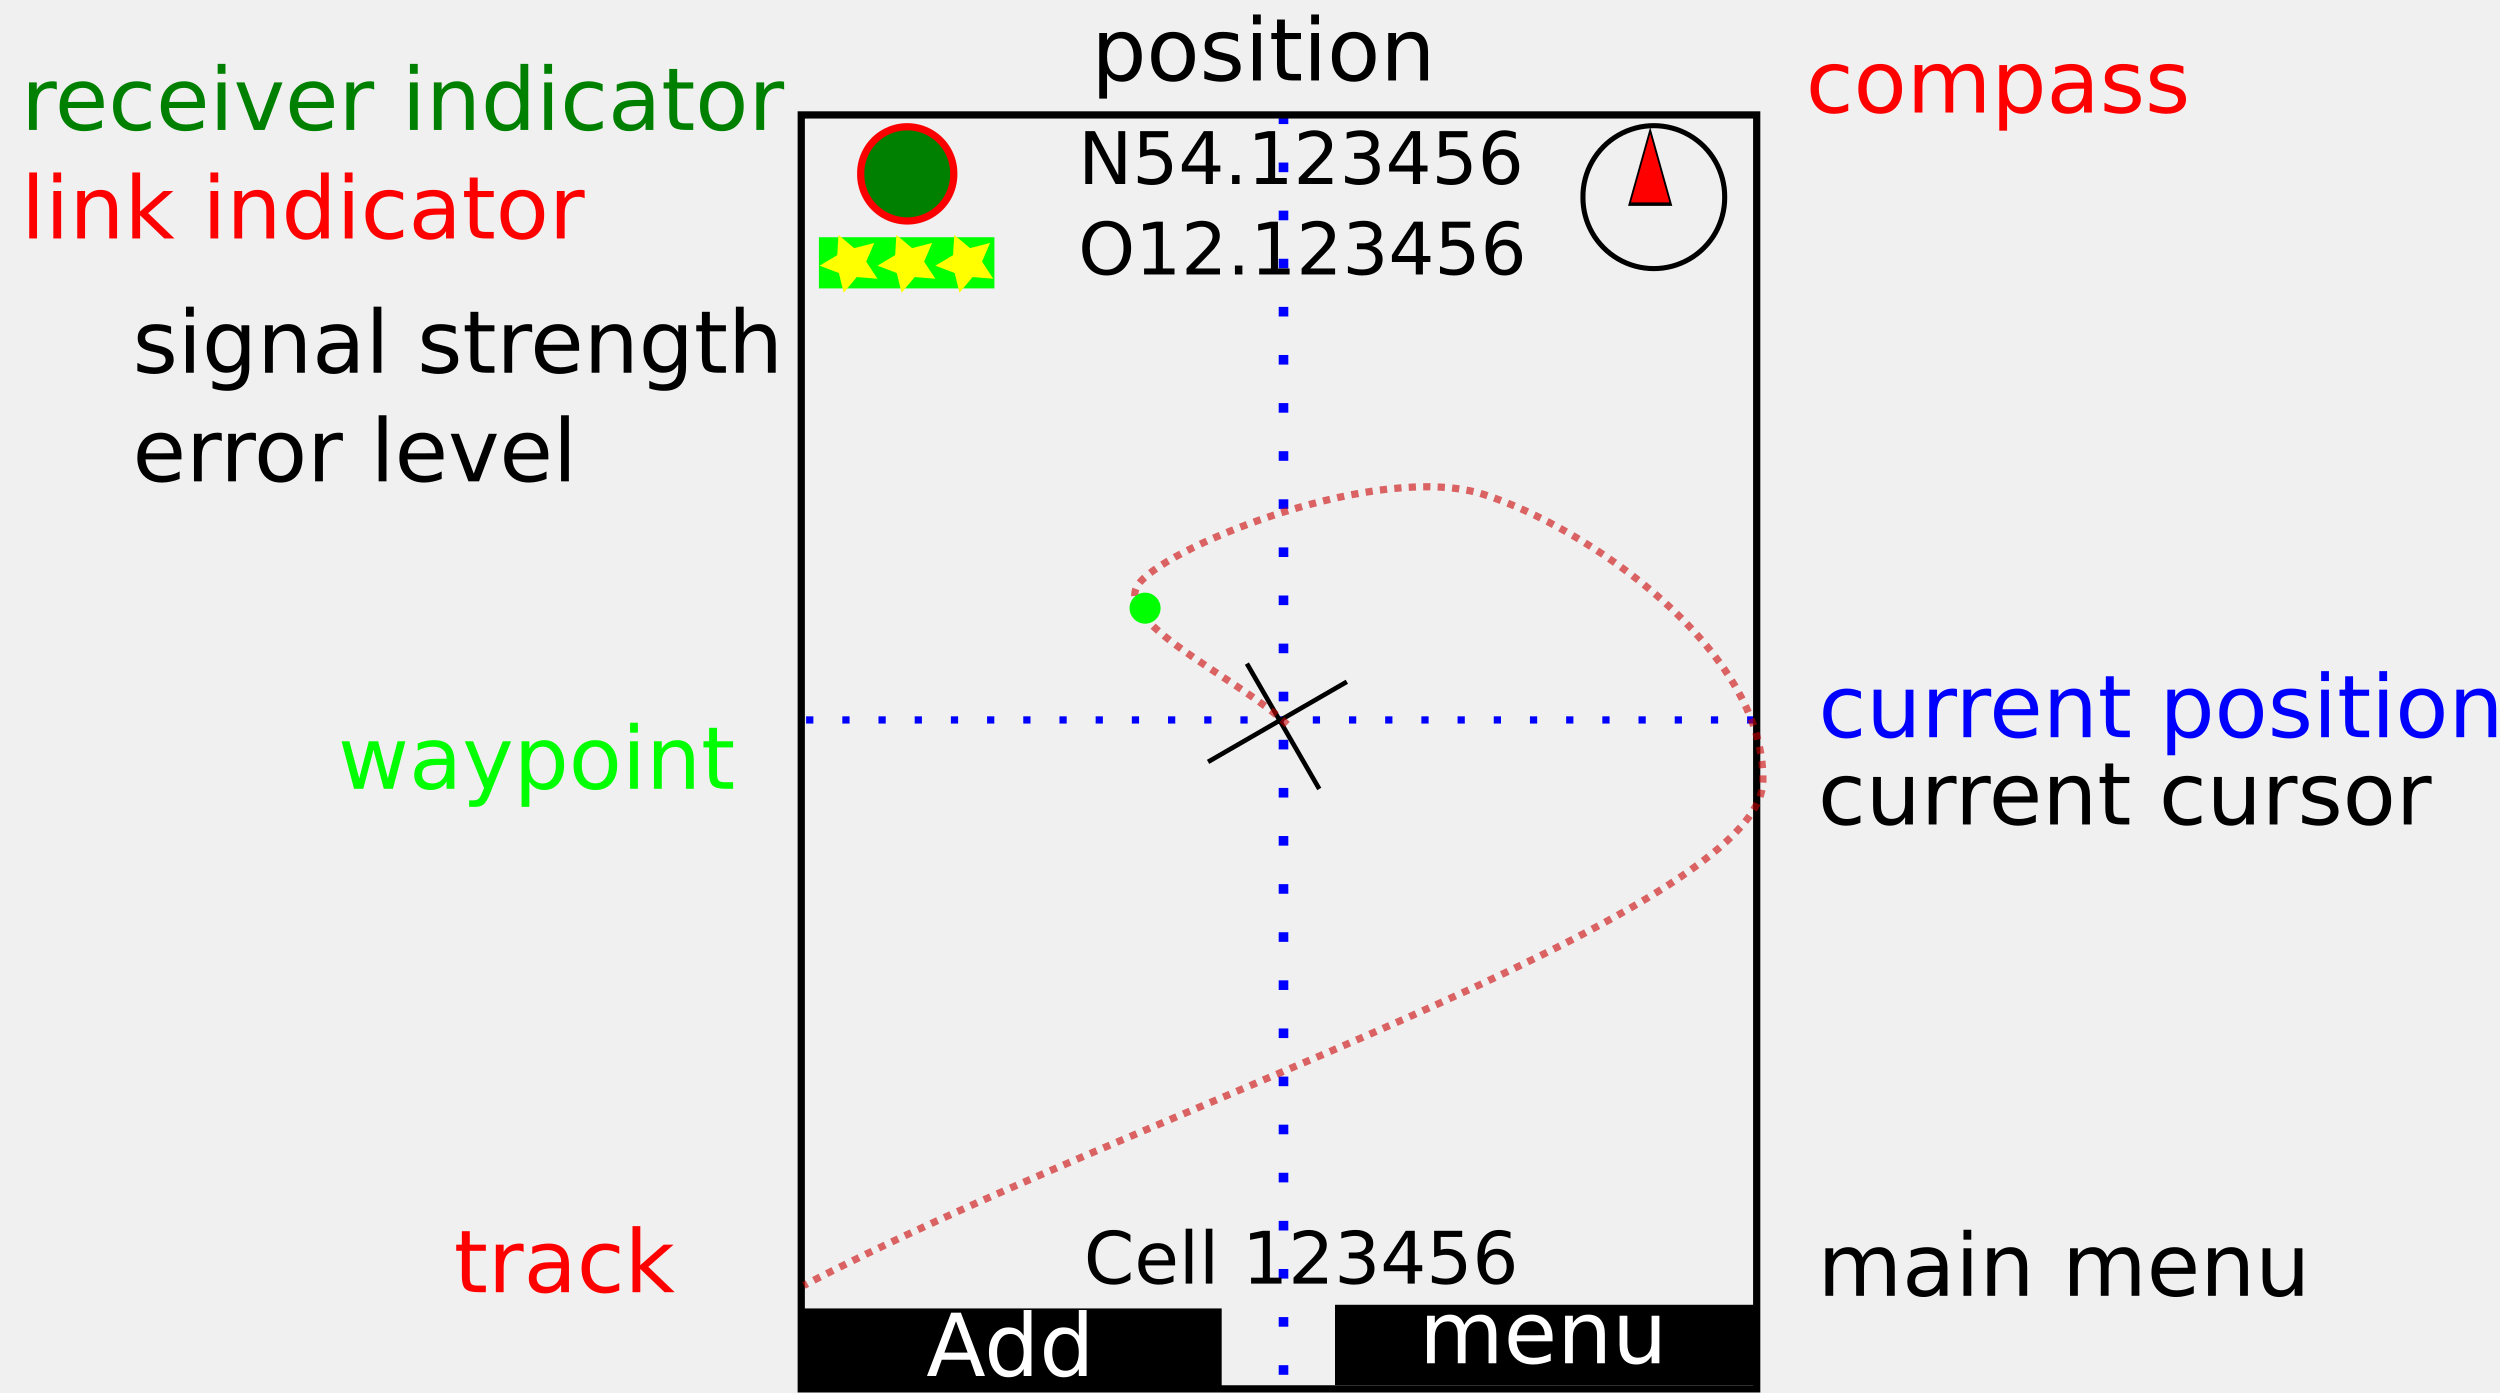
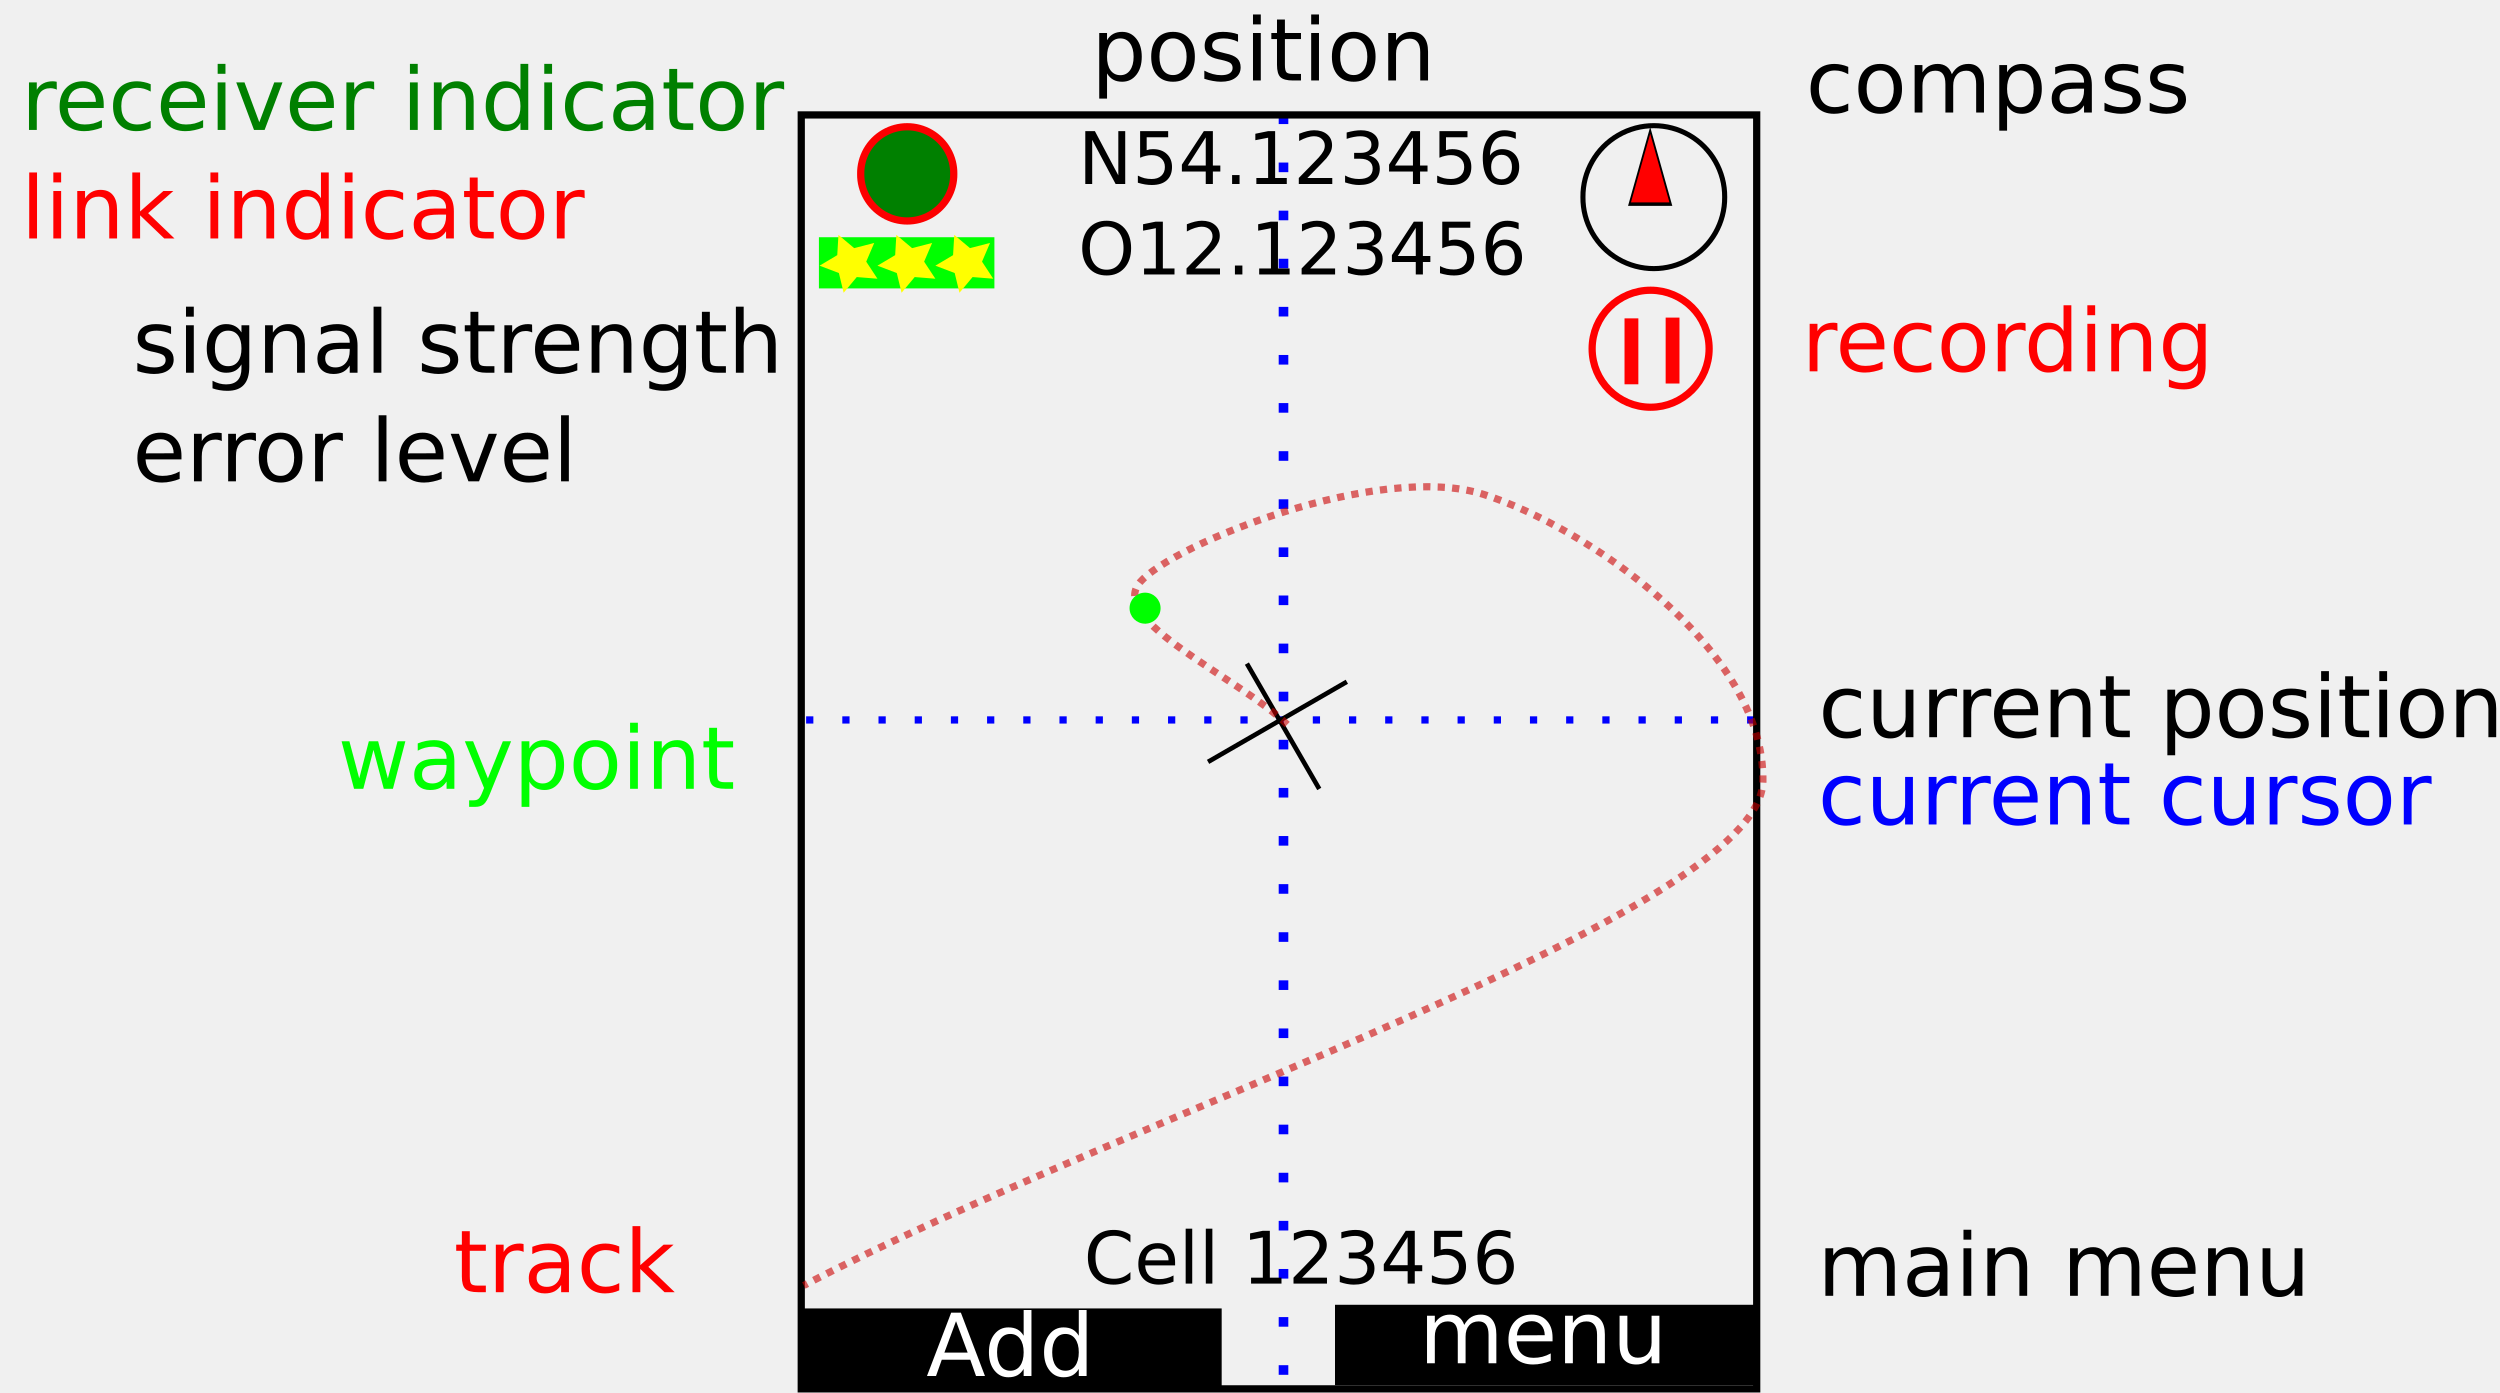
<svg xmlns="http://www.w3.org/2000/svg" width="345.386" height="192.378" id="svg2" version="1.0">
  <defs id="defs4">
    </defs>
  <g id="layer1" transform="translate(110.6959,15.87807)">
    <rect style="opacity:1;fill:#00ff00;fill-opacity:1;fill-rule:evenodd;stroke:none;stroke-width:1;stroke-linecap:butt;stroke-linejoin:miter;marker:none;marker-start:none;marker-mid:none;marker-end:none;stroke-miterlimit:4;stroke-dasharray:none;stroke-dashoffset:0;stroke-opacity:1;visibility:visible;display:inline;overflow:visible;enable-background:accumulate" id="rect3203" width="24.244" height="7.071" x="2.441" y="16.896" />
    <path style="fill:none;fill-rule:evenodd;stroke:#0000ff;stroke-width:1;stroke-linecap:butt;stroke-linejoin:miter;stroke-opacity:1;stroke-miterlimit:4;stroke-dasharray:1, 4;stroke-dashoffset:0" d="M 0.673,83.586 L 131.993,83.586" id="path2426" />
    <path style="fill:none;fill-rule:evenodd;stroke:#0000ff;stroke-width:1.329;stroke-linecap:butt;stroke-linejoin:miter;stroke-miterlimit:4;stroke-dasharray:1.329, 5.317;stroke-dashoffset:0;stroke-opacity:1" d="M 66.626,-0.067 L 66.626,174.495" id="path3198" />
    <rect style="opacity:1;fill:none;fill-opacity:1;fill-rule:evenodd;stroke:#000000;stroke-width:1;stroke-linecap:butt;stroke-linejoin:miter;marker:none;marker-start:none;marker-mid:none;marker-end:none;stroke-miterlimit:4;stroke-dasharray:none;stroke-dashoffset:0;stroke-opacity:1;visibility:visible;display:inline;overflow:visible;enable-background:accumulate" id="rect2425" width="132" height="176" x="0" y="-2.4586916e-06" />
    <rect style="opacity:1;fill:#000000;fill-opacity:1;fill-rule:evenodd;stroke:none;stroke-width:2;stroke-linecap:butt;stroke-linejoin:miter;marker:none;marker-start:none;marker-mid:none;marker-end:none;stroke-miterlimit:4;stroke-dasharray:4, 2;stroke-dashoffset:0;stroke-opacity:1;visibility:visible;display:inline;overflow:visible;enable-background:accumulate" id="rect2403" width="58.084" height="11.112" x="73.741" y="164.383" />
    <text xml:space="preserve" style="font-size:12px;font-style:normal;font-weight:normal;fill:#ffffff;fill-opacity:1;stroke:none;stroke-width:1px;stroke-linecap:butt;stroke-linejoin:miter;stroke-opacity:1;font-family:Bitstream Vera Sans" x="85.358" y="172.464" id="text2405">
      <tspan id="tspan2407" x="85.358" y="172.464">menu</tspan>
    </text>
    <rect style="opacity:1;fill:#000000;fill-opacity:1;fill-rule:evenodd;stroke:none;stroke-width:2;stroke-linecap:butt;stroke-linejoin:miter;marker:none;marker-start:none;marker-mid:none;marker-end:none;stroke-miterlimit:4;stroke-dasharray:4, 2;stroke-dashoffset:0;stroke-opacity:1;visibility:visible;display:inline;overflow:visible;enable-background:accumulate" id="rect2409" width="58.084" height="11.112" x="0" y="164.888" />
    <text xml:space="preserve" style="font-size:12px;font-style:normal;font-weight:normal;fill:#ffffff;fill-opacity:1;stroke:none;stroke-width:1px;stroke-linecap:butt;stroke-linejoin:miter;stroke-opacity:1;font-family:Bitstream Vera Sans" x="17.274" y="174.223" id="text2411">
      <tspan id="tspan2413" x="17.274" y="174.223">Add</tspan>
    </text>
    <path style="opacity:1;fill:#008000;fill-opacity:1;fill-rule:evenodd;stroke:#fc0000;stroke-width:1;stroke-linecap:butt;stroke-linejoin:miter;marker:none;marker-start:none;marker-mid:none;marker-end:none;stroke-miterlimit:4;stroke-dasharray:none;stroke-dashoffset:0;stroke-opacity:1;visibility:visible;display:inline;overflow:visible;enable-background:accumulate" id="path2419" d="M 12.5,6.714 A 6.429,6.429 0 1 1 -0.357,6.714 A 6.429,6.429 0 1 1 12.5,6.714 z" transform="translate(8.571428,1.428571)" />
    <text xml:space="preserve" style="font-size:12px;font-style:normal;font-weight:normal;fill:#008000;fill-opacity:1;stroke:none;stroke-width:1px;stroke-linecap:butt;stroke-linejoin:miter;stroke-opacity:1;font-family:Bitstream Vera Sans" x="-107.786" y="2.071" id="text2421">
      <tspan id="tspan2423" x="-107.786" y="2.071">receiver indicator</tspan>
      <tspan x="-107.786" y="17.071" id="tspan2427" style="fill:#ff0000">link indicator</tspan>
      <tspan x="-107.786" y="32.071" id="tspan2425" />
    </text>
-     <path style="opacity:1;fill:none;fill-opacity:1;fill-rule:evenodd;stroke:#000000;stroke-width:1;stroke-linecap:butt;stroke-linejoin:miter;marker:none;marker-start:none;marker-mid:none;marker-end:none;stroke-miterlimit:4;stroke-dasharray:none;stroke-dashoffset:0;stroke-opacity:1;visibility:visible;display:inline;overflow:visible;enable-background:accumulate" id="path3197" d="M 132.143,13.5 A 13.929,13.929 0 1 1 104.286,13.5 A 13.929,13.929 0 1 1 132.143,13.5 z" transform="matrix(0.7029703,0,0,0.7029703,34.68458,1.867044)" />
-     <path style="opacity:1;fill:#ff0000;fill-opacity:1;fill-rule:evenodd;stroke:#000000;stroke-width:1;stroke-linecap:butt;stroke-linejoin:miter;marker:none;marker-start:none;marker-mid:none;marker-end:none;stroke-miterlimit:4;stroke-dasharray:none;stroke-dashoffset:0;stroke-opacity:1;visibility:visible;display:inline;overflow:visible;enable-background:accumulate" id="path3201" d="M -43.7,38.857 L -56.071,38.857 L -68.443,38.857 L -62.257,28.143 L -56.071,17.429 L -49.886,28.143 L -43.7,38.857 z" transform="matrix(0.2309539,0,0,0.4756081,130.2335,-6.155988)" />
-     <text xml:space="preserve" style="font-size:12px;font-style:normal;font-weight:normal;fill:#ff0000;fill-opacity:1;stroke:none;stroke-width:1px;stroke-linecap:butt;stroke-linejoin:miter;stroke-opacity:1;font-family:Bitstream Vera Sans" x="138.788" y="-0.332" id="text3203">
+     <g id="g3208">
+       <path transform="matrix(0.7029703,0,0,0.7029703,34.68458,1.867044)" d="M 132.143,13.5 A 13.929,13.929 0 1 1 104.286,13.5 A 13.929,13.929 0 1 1 132.143,13.5 z" id="path3197" style="opacity:1;fill:none;fill-opacity:1;fill-rule:evenodd;stroke:#000000;stroke-width:1;stroke-linecap:butt;stroke-linejoin:miter;marker:none;marker-start:none;marker-mid:none;marker-end:none;stroke-miterlimit:4;stroke-dasharray:none;stroke-dashoffset:0;stroke-opacity:1;visibility:visible;display:inline;overflow:visible;enable-background:accumulate" />
+       <path transform="matrix(0.2309539,0,0,0.4756081,130.2335,-6.155988)" d="M -43.7,38.857 L -56.071,38.857 L -68.443,38.857 L -62.257,28.143 L -56.071,17.429 L -49.886,28.143 L -43.7,38.857 z" id="path3201" style="opacity:1;fill:#ff0000;fill-opacity:1;fill-rule:evenodd;stroke:#000000;stroke-width:1;stroke-linecap:butt;stroke-linejoin:miter;marker:none;marker-start:none;marker-mid:none;marker-end:none;stroke-miterlimit:4;stroke-dasharray:none;stroke-dashoffset:0;stroke-opacity:1;visibility:visible;display:inline;overflow:visible;enable-background:accumulate" />
+     </g>
+     <text xml:space="preserve" style="font-size:12px;font-style:normal;font-weight:normal;fill:#000000;fill-opacity:1;stroke:none;stroke-width:1px;stroke-linecap:butt;stroke-linejoin:miter;stroke-opacity:1;font-family:Bitstream Vera Sans" x="138.788" y="-0.332" id="text3203">
      <tspan id="tspan3205" x="138.788" y="-0.332">compass</tspan>
    </text>
    <g id="g3211" transform="matrix(0.8660254,-0.5,0.5,0.8660254,-33.44561,44.46499)">
      <path id="path3207" d="M 55.181,83.72 L 77.319,83.72" style="fill:none;fill-rule:evenodd;stroke:#000000;stroke-width:0.647px;stroke-linecap:butt;stroke-linejoin:miter;stroke-opacity:1" />
      <path id="path3209" d="M 66.615,74.645 L 66.615,94.641" style="fill:none;fill-rule:evenodd;stroke:#000000;stroke-width:0.647px;stroke-linecap:butt;stroke-linejoin:miter;stroke-opacity:1" />
    </g>
    <text xml:space="preserve" style="font-size:12px;font-style:normal;font-weight:normal;fill:#0000ff;fill-opacity:1;stroke:none;stroke-width:1px;stroke-linecap:butt;stroke-linejoin:miter;stroke-opacity:1;font-family:Bitstream Vera Sans" x="140.541" y="85.969" id="text3215">
-       <tspan id="tspan3217" x="140.541" y="85.969">current position</tspan>
+       <tspan id="tspan3217" x="140.541" y="85.969" style="fill:#000000">current position</tspan>
    </text>
    <text xml:space="preserve" style="font-size:12px;font-style:normal;font-weight:normal;fill:#000000;fill-opacity:1;stroke:none;stroke-width:1px;stroke-linecap:butt;stroke-linejoin:miter;stroke-opacity:1;font-family:Bitstream Vera Sans" x="38.256" y="9.541" id="text3219">
      <tspan id="tspan3221" x="38.256" y="9.541" style="font-size:10px">N54.123456</tspan>
      <tspan x="38.256" y="22.041" id="tspan3223" style="font-size:10px">O12.123456</tspan>
    </text>
    <text xml:space="preserve" style="font-size:12px;font-style:normal;font-weight:normal;fill:#000000;fill-opacity:1;stroke:none;stroke-width:1px;stroke-linecap:butt;stroke-linejoin:miter;stroke-opacity:1;font-family:Bitstream Vera Sans" x="40.074" y="-4.761" id="text3225">
      <tspan id="tspan3227" x="40.074" y="-4.761">position</tspan>
    </text>
    <text xml:space="preserve" style="font-size:12px;font-style:normal;font-weight:normal;fill:#000000;fill-opacity:1;stroke:none;stroke-width:1px;stroke-linecap:butt;stroke-linejoin:miter;stroke-opacity:1;font-family:Bitstream Vera Sans" x="39.041" y="161.462" id="text3229">
      <tspan x="39.041" y="161.462" id="tspan3233" style="font-size:10px">Cell 123456</tspan>
    </text>
    <path style="fill:none;fill-rule:evenodd;stroke:#ca0000;stroke-width:1;stroke-linecap:butt;stroke-linejoin:miter;stroke-miterlimit:4;stroke-dasharray:1, 1;stroke-dashoffset:0;stroke-opacity:0.592" d="M 67.143,84.214 C 60.357,77.667 42.262,69.869 46.786,64.571 C 51.31,59.274 79.94,47.845 94.286,52.429 C 108.631,57.012 133.155,73.859 132.857,92.071 C 132.56,110.286 44.524,138.5 0.357,161.714" id="path3239" />
    <path style="opacity:1;fill:#00ff00;fill-opacity:1;fill-rule:evenodd;stroke:none;stroke-width:1;stroke-linecap:butt;stroke-linejoin:miter;marker:none;marker-start:none;marker-mid:none;marker-end:none;stroke-miterlimit:4;stroke-dasharray:1, 1;stroke-dashoffset:0;stroke-opacity:0.592;visibility:visible;display:inline;overflow:visible;enable-background:accumulate" id="path3241" d="M 49.643,68.143 A 2.143,2.143 0 1 1 45.357,68.143 A 2.143,2.143 0 1 1 49.643,68.143 z" />
    <text xml:space="preserve" style="font-size:12px;font-style:normal;font-weight:normal;fill:#ff0000;fill-opacity:1;stroke:none;stroke-width:1px;stroke-linecap:butt;stroke-linejoin:miter;stroke-opacity:1;font-family:Bitstream Vera Sans" x="-47.995" y="162.638" id="text2407">
      <tspan id="tspan2409" x="-47.995" y="162.638">track</tspan>
    </text>
    <text xml:space="preserve" style="font-size:12px;font-style:normal;font-weight:normal;fill:#000000;fill-opacity:1;stroke:none;stroke-width:1px;stroke-linecap:butt;stroke-linejoin:miter;stroke-opacity:1;font-family:Bitstream Vera Sans" x="140.399" y="163.143" id="text2412">
      <tspan id="tspan2414" x="140.399" y="163.143">main menu</tspan>
    </text>
    <path style="opacity:1;fill:#ffff00;fill-opacity:1;fill-rule:evenodd;stroke:none;stroke-width:1;stroke-linecap:butt;stroke-linejoin:miter;marker:none;marker-start:none;marker-mid:none;marker-end:none;stroke-miterlimit:4;stroke-dasharray:1, 1;stroke-dashoffset:0;stroke-opacity:0.592;visibility:visible;display:inline;overflow:visible;enable-background:accumulate" id="path2412" d="M 122.734,41.865 L 116.886,41.385 L 113.175,45.93 L 111.825,40.22 L 106.356,38.095 L 111.369,35.047 L 111.7,29.189 L 116.148,33.015 L 121.822,31.519 L 119.558,36.932 L 122.734,41.865 z" transform="matrix(0.4884822,0,0,0.4778767,-49.42564,2.62252)" />
    <path transform="matrix(0.4884822,0,0,0.4778767,-41.42564,2.62252)" d="M 122.734,41.865 L 116.886,41.385 L 113.175,45.93 L 111.825,40.22 L 106.356,38.095 L 111.369,35.047 L 111.7,29.189 L 116.148,33.015 L 121.822,31.519 L 119.558,36.932 L 122.734,41.865 z" id="path2416" style="opacity:1;fill:#ffff00;fill-opacity:1;fill-rule:evenodd;stroke:none;stroke-width:1;stroke-linecap:butt;stroke-linejoin:miter;marker:none;marker-start:none;marker-mid:none;marker-end:none;stroke-miterlimit:4;stroke-dasharray:1, 1;stroke-dashoffset:0;stroke-opacity:0.592;visibility:visible;display:inline;overflow:visible;enable-background:accumulate" />
    <path style="opacity:1;fill:#ffff00;fill-opacity:1;fill-rule:evenodd;stroke:none;stroke-width:1;stroke-linecap:butt;stroke-linejoin:miter;marker:none;marker-start:none;marker-mid:none;marker-end:none;stroke-miterlimit:4;stroke-dasharray:1, 1;stroke-dashoffset:0;stroke-opacity:0.592;visibility:visible;display:inline;overflow:visible;enable-background:accumulate" id="path2418" d="M 122.734,41.865 L 116.886,41.385 L 113.175,45.93 L 111.825,40.22 L 106.356,38.095 L 111.369,35.047 L 111.7,29.189 L 116.148,33.015 L 121.822,31.519 L 119.558,36.932 L 122.734,41.865 z" transform="matrix(0.4884822,0,0,0.4778767,-33.42564,2.62252)" />
    <text xml:space="preserve" style="font-size:12px;font-style:normal;font-weight:normal;fill:#000000;fill-opacity:1;stroke:none;stroke-width:1px;stroke-linecap:butt;stroke-linejoin:miter;stroke-opacity:1;font-family:Bitstream Vera Sans" x="-92.376" y="35.618" id="text2420">
      <tspan id="tspan2422" x="-92.376" y="35.618">signal strength</tspan>
      <tspan x="-92.376" y="50.618" id="tspan2424">error level</tspan>
    </text>
    <text xml:space="preserve" style="font-size:12px;font-style:normal;font-weight:normal;fill:#000000;fill-opacity:1;stroke:none;stroke-width:1px;stroke-linecap:butt;stroke-linejoin:miter;stroke-opacity:1;font-family:Bitstream Vera Sans" x="140.47" y="98.025" id="text3200">
-       <tspan id="tspan3202" x="140.47" y="98.025">current cursor</tspan>
+       <tspan id="tspan3202" x="140.47" y="98.025" style="fill:#0000ff">current cursor</tspan>
    </text>
    <text xml:space="preserve" style="font-size:12px;font-style:normal;font-weight:normal;fill:#ff0000;fill-opacity:1;stroke:none;stroke-width:1px;stroke-linecap:butt;stroke-linejoin:miter;stroke-opacity:1;font-family:Bitstream Vera Sans" x="-64.002" y="93.09" id="text3199">
      <tspan id="tspan3201" x="-64.002" y="93.09" style="fill:#00ff00">waypoint</tspan>
    </text>
+     <g id="g3203" transform="translate(-1.767767,-13.38452)">
+       <path transform="translate(-110.6959,-15.87807)" d="M 237.891,61.563 A 8.081,8.081 0 1 1 221.728,61.563 A 8.081,8.081 0 1 1 237.891,61.563 z" id="path2427" style="opacity:1;fill:none;fill-opacity:1;fill-rule:evenodd;stroke:#ff0000;stroke-width:1;stroke-linecap:butt;stroke-linejoin:miter;marker:none;marker-start:none;marker-mid:none;marker-end:none;stroke-miterlimit:4;stroke-dasharray:none;stroke-dashoffset:0;stroke-opacity:1;visibility:visible;display:inline;overflow:visible;enable-background:accumulate" />
+       <rect y="41.49" x="115.507" height="9.108" width="1.91" id="rect3199" style="opacity:1;fill:#ff0000;fill-opacity:1;fill-rule:evenodd;stroke:none;stroke-width:0.858;stroke-linecap:butt;stroke-linejoin:miter;marker:none;marker-start:none;marker-mid:none;marker-end:none;stroke-miterlimit:4;stroke-dasharray:none;stroke-dashoffset:0;stroke-opacity:1;visibility:visible;display:inline;overflow:visible;enable-background:accumulate" />
+       <rect y="41.384" x="121.189" height="9.108" width="1.91" id="rect3201" style="opacity:1;fill:#ff0000;fill-opacity:1;fill-rule:evenodd;stroke:none;stroke-width:0.858;stroke-linecap:butt;stroke-linejoin:miter;marker:none;marker-start:none;marker-mid:none;marker-end:none;stroke-miterlimit:4;stroke-dasharray:none;stroke-dashoffset:0;stroke-opacity:1;visibility:visible;display:inline;overflow:visible;enable-background:accumulate" />
+     </g>
+     <text xml:space="preserve" style="font-size:12px;font-style:normal;font-weight:normal;fill:#000000;fill-opacity:1;stroke:none;stroke-width:1px;stroke-linecap:butt;stroke-linejoin:miter;stroke-opacity:1;font-family:Bitstream Vera Sans" x="138.222" y="35.423" id="text3212">
+       <tspan id="tspan3214" x="138.222" y="35.423" style="fill:#ff0000">recording</tspan>
+     </text>
  </g>
</svg>
